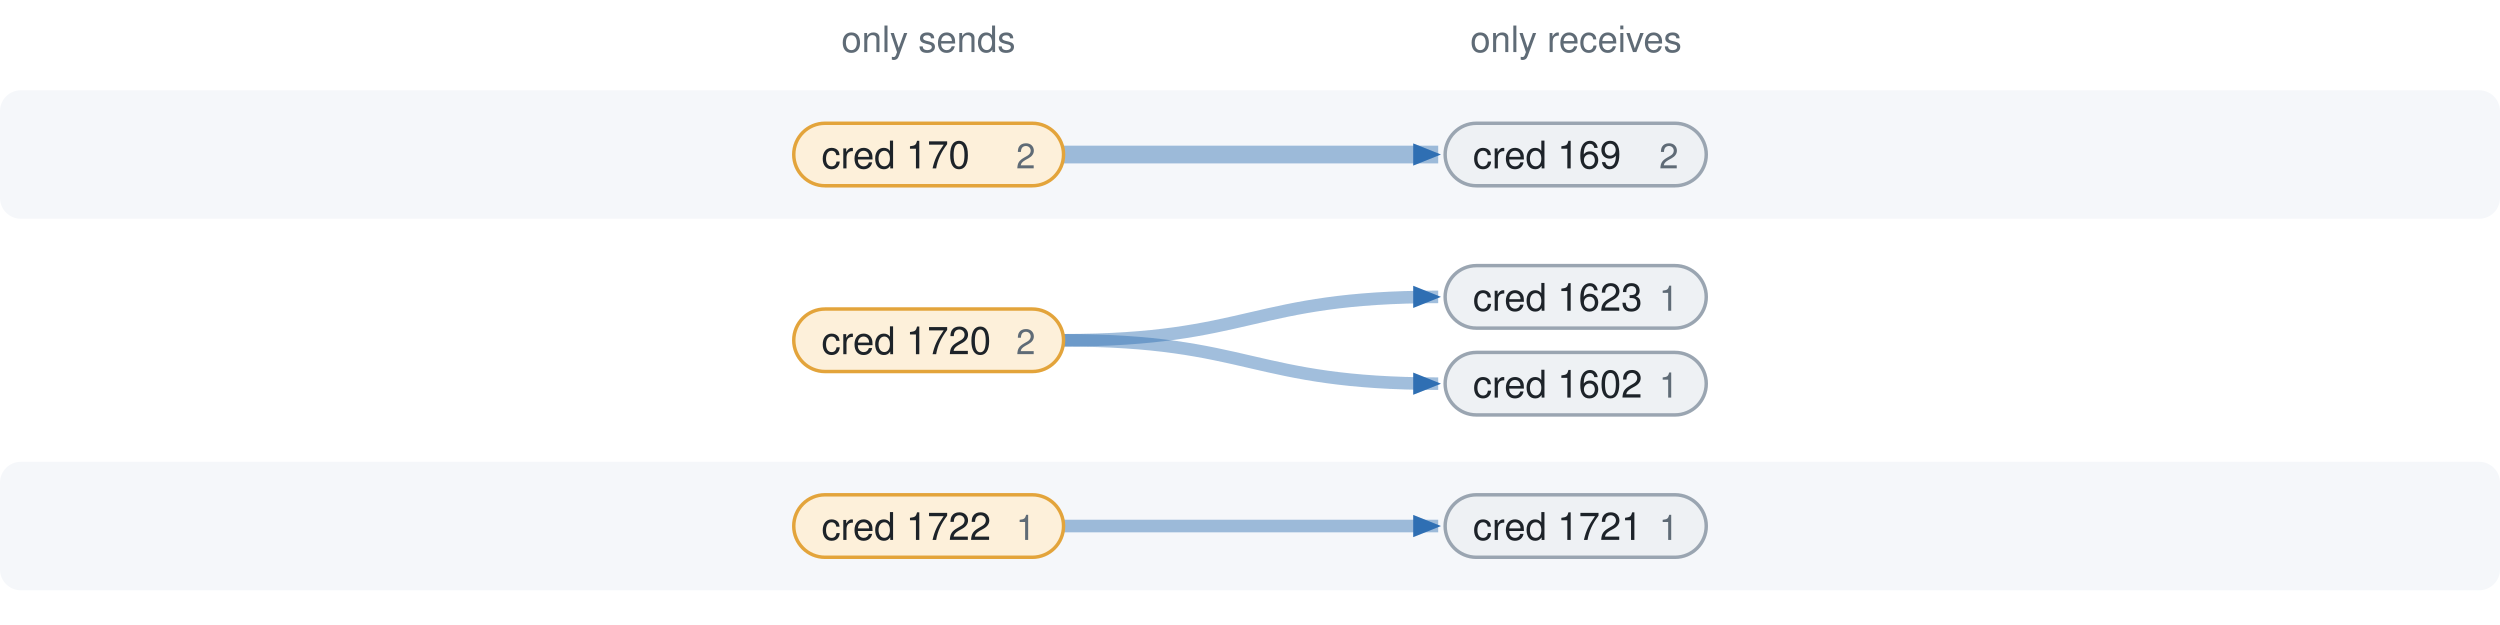
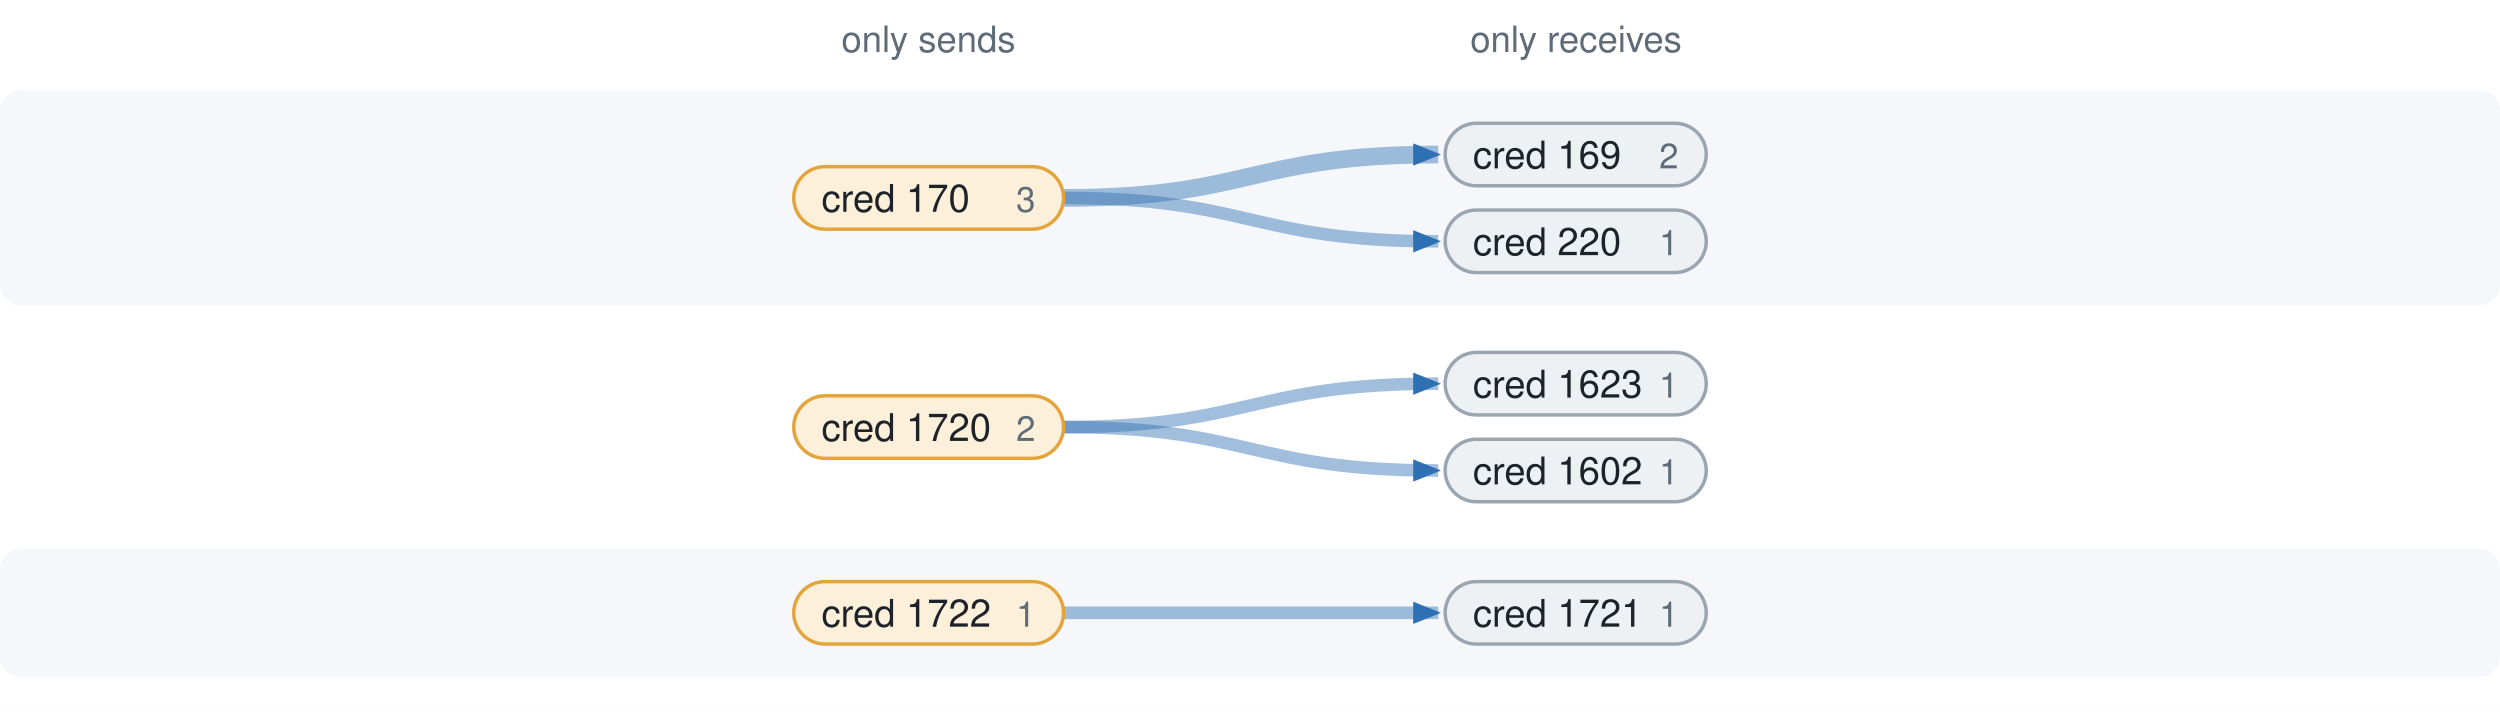
- <svg xmlns="http://www.w3.org/2000/svg" width="720" height="180" viewBox="0 0 720 180" role="img" aria-label="Who talked to whom">
-   <rect width="720" height="180" fill="#fff" />
+ <svg xmlns="http://www.w3.org/2000/svg" width="720" height="205" viewBox="0 0 720 205" role="img" aria-label="Who talked to whom">
+   <rect width="720" height="205" fill="#fff" />
  <defs>
    <marker id="ah" viewBox="0 0 10 10" refX="9" refY="5" markerUnits="userSpaceOnUse" markerWidth="8" markerHeight="8" orient="auto">
      <path d="M0,1L10,5L0,9z" fill="#2f6fb3" />
    </marker>
  </defs>
-   <rect x="0" y="26" width="720" height="37" rx="6" fill="#f5f7fa" />
-   <rect x="0" y="67" width="720" height="62" rx="6" fill="#fff" />
-   <rect x="0" y="133" width="720" height="37" rx="6" fill="#f5f7fa" />
+   <rect x="0" y="26" width="720" height="62" rx="6" fill="#f5f7fa" />
+   <rect x="0" y="92" width="720" height="62" rx="6" fill="#fff" />
+   <rect x="0" y="158" width="720" height="37" rx="6" fill="#f5f7fa" />
  <text x="267.4" y="15.0" font-family="Helvetica, Arial, sans-serif" font-size="10.5" fill="#5f6b76" text-anchor="middle" font-weight="normal">only sends</text>
  <text x="453.9" y="15.0" font-family="Helvetica, Arial, sans-serif" font-size="10.5" fill="#5f6b76" text-anchor="middle" font-weight="normal">only receives</text>
-   <path d="M306.2,44.5 C360.2,44.5 360.2,44.5 414.2,44.5" fill="none" stroke="#2f6fb3" stroke-opacity=".45" stroke-width="5.10" marker-end="url(#ah)" />
-   <path d="M306.2,98.0 C360.2,98.0 360.2,85.5 414.2,85.5" fill="none" stroke="#2f6fb3" stroke-opacity=".45" stroke-width="3.62" marker-end="url(#ah)" />
-   <path d="M306.2,151.5 C360.2,151.5 360.2,151.5 414.2,151.5" fill="none" stroke="#2f6fb3" stroke-opacity=".45" stroke-width="3.62" marker-end="url(#ah)" />
-   <path d="M306.2,98.0 C360.2,98.0 360.2,110.5 414.2,110.5" fill="none" stroke="#2f6fb3" stroke-opacity=".45" stroke-width="3.62" marker-end="url(#ah)" />
-   <rect x="228.6" y="35.5" width="77.7" height="18" rx="9" fill="#fdf0da" stroke="#e3a43b" />
-   <text x="236.6" y="48.5" font-family="Helvetica, Arial, sans-serif" font-size="11" fill="#1d2329" text-anchor="start" font-weight="normal">cred 170</text>
-   <text x="298.2" y="48.5" font-family="Helvetica, Arial, sans-serif" font-size="10" fill="#5f6b76" text-anchor="end" font-weight="normal">2</text>
+   <path d="M306.2,57.0 C360.2,57.0 360.2,44.5 414.2,44.5" fill="none" stroke="#2f6fb3" stroke-opacity=".45" stroke-width="5.10" marker-end="url(#ah)" />
+   <path d="M306.2,57.0 C360.2,57.0 360.2,69.5 414.2,69.5" fill="none" stroke="#2f6fb3" stroke-opacity=".45" stroke-width="3.62" marker-end="url(#ah)" />
+   <path d="M306.2,123.0 C360.2,123.0 360.2,110.5 414.2,110.5" fill="none" stroke="#2f6fb3" stroke-opacity=".45" stroke-width="3.62" marker-end="url(#ah)" />
+   <path d="M306.2,176.5 C360.2,176.5 360.2,176.5 414.2,176.5" fill="none" stroke="#2f6fb3" stroke-opacity=".45" stroke-width="3.62" marker-end="url(#ah)" />
+   <path d="M306.2,123.0 C360.2,123.0 360.2,135.5 414.2,135.5" fill="none" stroke="#2f6fb3" stroke-opacity=".45" stroke-width="3.62" marker-end="url(#ah)" />
+   <rect x="228.6" y="48.0" width="77.7" height="18" rx="9" fill="#fdf0da" stroke="#e3a43b" />
+   <text x="236.6" y="61.0" font-family="Helvetica, Arial, sans-serif" font-size="11" fill="#1d2329" text-anchor="start" font-weight="normal">cred 170</text>
+   <text x="298.2" y="61.0" font-family="Helvetica, Arial, sans-serif" font-size="10" fill="#5f6b76" text-anchor="end" font-weight="normal">3</text>
  <rect x="416.2" y="35.5" width="75.2" height="18" rx="9" fill="#eef1f4" stroke="#9aa5b1" />
  <text x="424.2" y="48.5" font-family="Helvetica, Arial, sans-serif" font-size="11" fill="#1d2329" text-anchor="start" font-weight="normal">cred 169</text>
  <text x="483.4" y="48.5" font-family="Helvetica, Arial, sans-serif" font-size="10" fill="#5f6b76" text-anchor="end" font-weight="normal">2</text>
-   <rect x="228.6" y="89.0" width="77.7" height="18" rx="9" fill="#fdf0da" stroke="#e3a43b" />
-   <text x="236.6" y="102.0" font-family="Helvetica, Arial, sans-serif" font-size="11" fill="#1d2329" text-anchor="start" font-weight="normal">cred 1720</text>
-   <text x="298.2" y="102.0" font-family="Helvetica, Arial, sans-serif" font-size="10" fill="#5f6b76" text-anchor="end" font-weight="normal">2</text>
-   <rect x="416.2" y="76.5" width="75.2" height="18" rx="9" fill="#eef1f4" stroke="#9aa5b1" />
-   <text x="424.2" y="89.5" font-family="Helvetica, Arial, sans-serif" font-size="11" fill="#1d2329" text-anchor="start" font-weight="normal">cred 1623</text>
-   <text x="483.4" y="89.5" font-family="Helvetica, Arial, sans-serif" font-size="10" fill="#5f6b76" text-anchor="end" font-weight="normal">1</text>
-   <rect x="228.6" y="142.5" width="77.7" height="18" rx="9" fill="#fdf0da" stroke="#e3a43b" />
-   <text x="236.6" y="155.5" font-family="Helvetica, Arial, sans-serif" font-size="11" fill="#1d2329" text-anchor="start" font-weight="normal">cred 1722</text>
-   <text x="298.2" y="155.5" font-family="Helvetica, Arial, sans-serif" font-size="10" fill="#5f6b76" text-anchor="end" font-weight="normal">1</text>
-   <rect x="416.2" y="142.5" width="75.2" height="18" rx="9" fill="#eef1f4" stroke="#9aa5b1" />
-   <text x="424.2" y="155.5" font-family="Helvetica, Arial, sans-serif" font-size="11" fill="#1d2329" text-anchor="start" font-weight="normal">cred 1721</text>
-   <text x="483.4" y="155.5" font-family="Helvetica, Arial, sans-serif" font-size="10" fill="#5f6b76" text-anchor="end" font-weight="normal">1</text>
+   <rect x="416.2" y="60.5" width="75.2" height="18" rx="9" fill="#eef1f4" stroke="#9aa5b1" />
+   <text x="424.2" y="73.5" font-family="Helvetica, Arial, sans-serif" font-size="11" fill="#1d2329" text-anchor="start" font-weight="normal">cred 220</text>
+   <text x="483.4" y="73.5" font-family="Helvetica, Arial, sans-serif" font-size="10" fill="#5f6b76" text-anchor="end" font-weight="normal">1</text>
+   <rect x="228.6" y="114.0" width="77.7" height="18" rx="9" fill="#fdf0da" stroke="#e3a43b" />
+   <text x="236.6" y="127.0" font-family="Helvetica, Arial, sans-serif" font-size="11" fill="#1d2329" text-anchor="start" font-weight="normal">cred 1720</text>
+   <text x="298.2" y="127.0" font-family="Helvetica, Arial, sans-serif" font-size="10" fill="#5f6b76" text-anchor="end" font-weight="normal">2</text>
  <rect x="416.2" y="101.5" width="75.2" height="18" rx="9" fill="#eef1f4" stroke="#9aa5b1" />
-   <text x="424.2" y="114.5" font-family="Helvetica, Arial, sans-serif" font-size="11" fill="#1d2329" text-anchor="start" font-weight="normal">cred 1602</text>
+   <text x="424.2" y="114.5" font-family="Helvetica, Arial, sans-serif" font-size="11" fill="#1d2329" text-anchor="start" font-weight="normal">cred 1623</text>
  <text x="483.4" y="114.5" font-family="Helvetica, Arial, sans-serif" font-size="10" fill="#5f6b76" text-anchor="end" font-weight="normal">1</text>
+   <rect x="228.6" y="167.5" width="77.7" height="18" rx="9" fill="#fdf0da" stroke="#e3a43b" />
+   <text x="236.6" y="180.5" font-family="Helvetica, Arial, sans-serif" font-size="11" fill="#1d2329" text-anchor="start" font-weight="normal">cred 1722</text>
+   <text x="298.2" y="180.5" font-family="Helvetica, Arial, sans-serif" font-size="10" fill="#5f6b76" text-anchor="end" font-weight="normal">1</text>
+   <rect x="416.2" y="167.5" width="75.2" height="18" rx="9" fill="#eef1f4" stroke="#9aa5b1" />
+   <text x="424.2" y="180.5" font-family="Helvetica, Arial, sans-serif" font-size="11" fill="#1d2329" text-anchor="start" font-weight="normal">cred 1721</text>
+   <text x="483.4" y="180.5" font-family="Helvetica, Arial, sans-serif" font-size="10" fill="#5f6b76" text-anchor="end" font-weight="normal">1</text>
+   <rect x="416.2" y="126.5" width="75.2" height="18" rx="9" fill="#eef1f4" stroke="#9aa5b1" />
+   <text x="424.2" y="139.5" font-family="Helvetica, Arial, sans-serif" font-size="11" fill="#1d2329" text-anchor="start" font-weight="normal">cred 1602</text>
+   <text x="483.4" y="139.5" font-family="Helvetica, Arial, sans-serif" font-size="10" fill="#5f6b76" text-anchor="end" font-weight="normal">1</text>
</svg>
